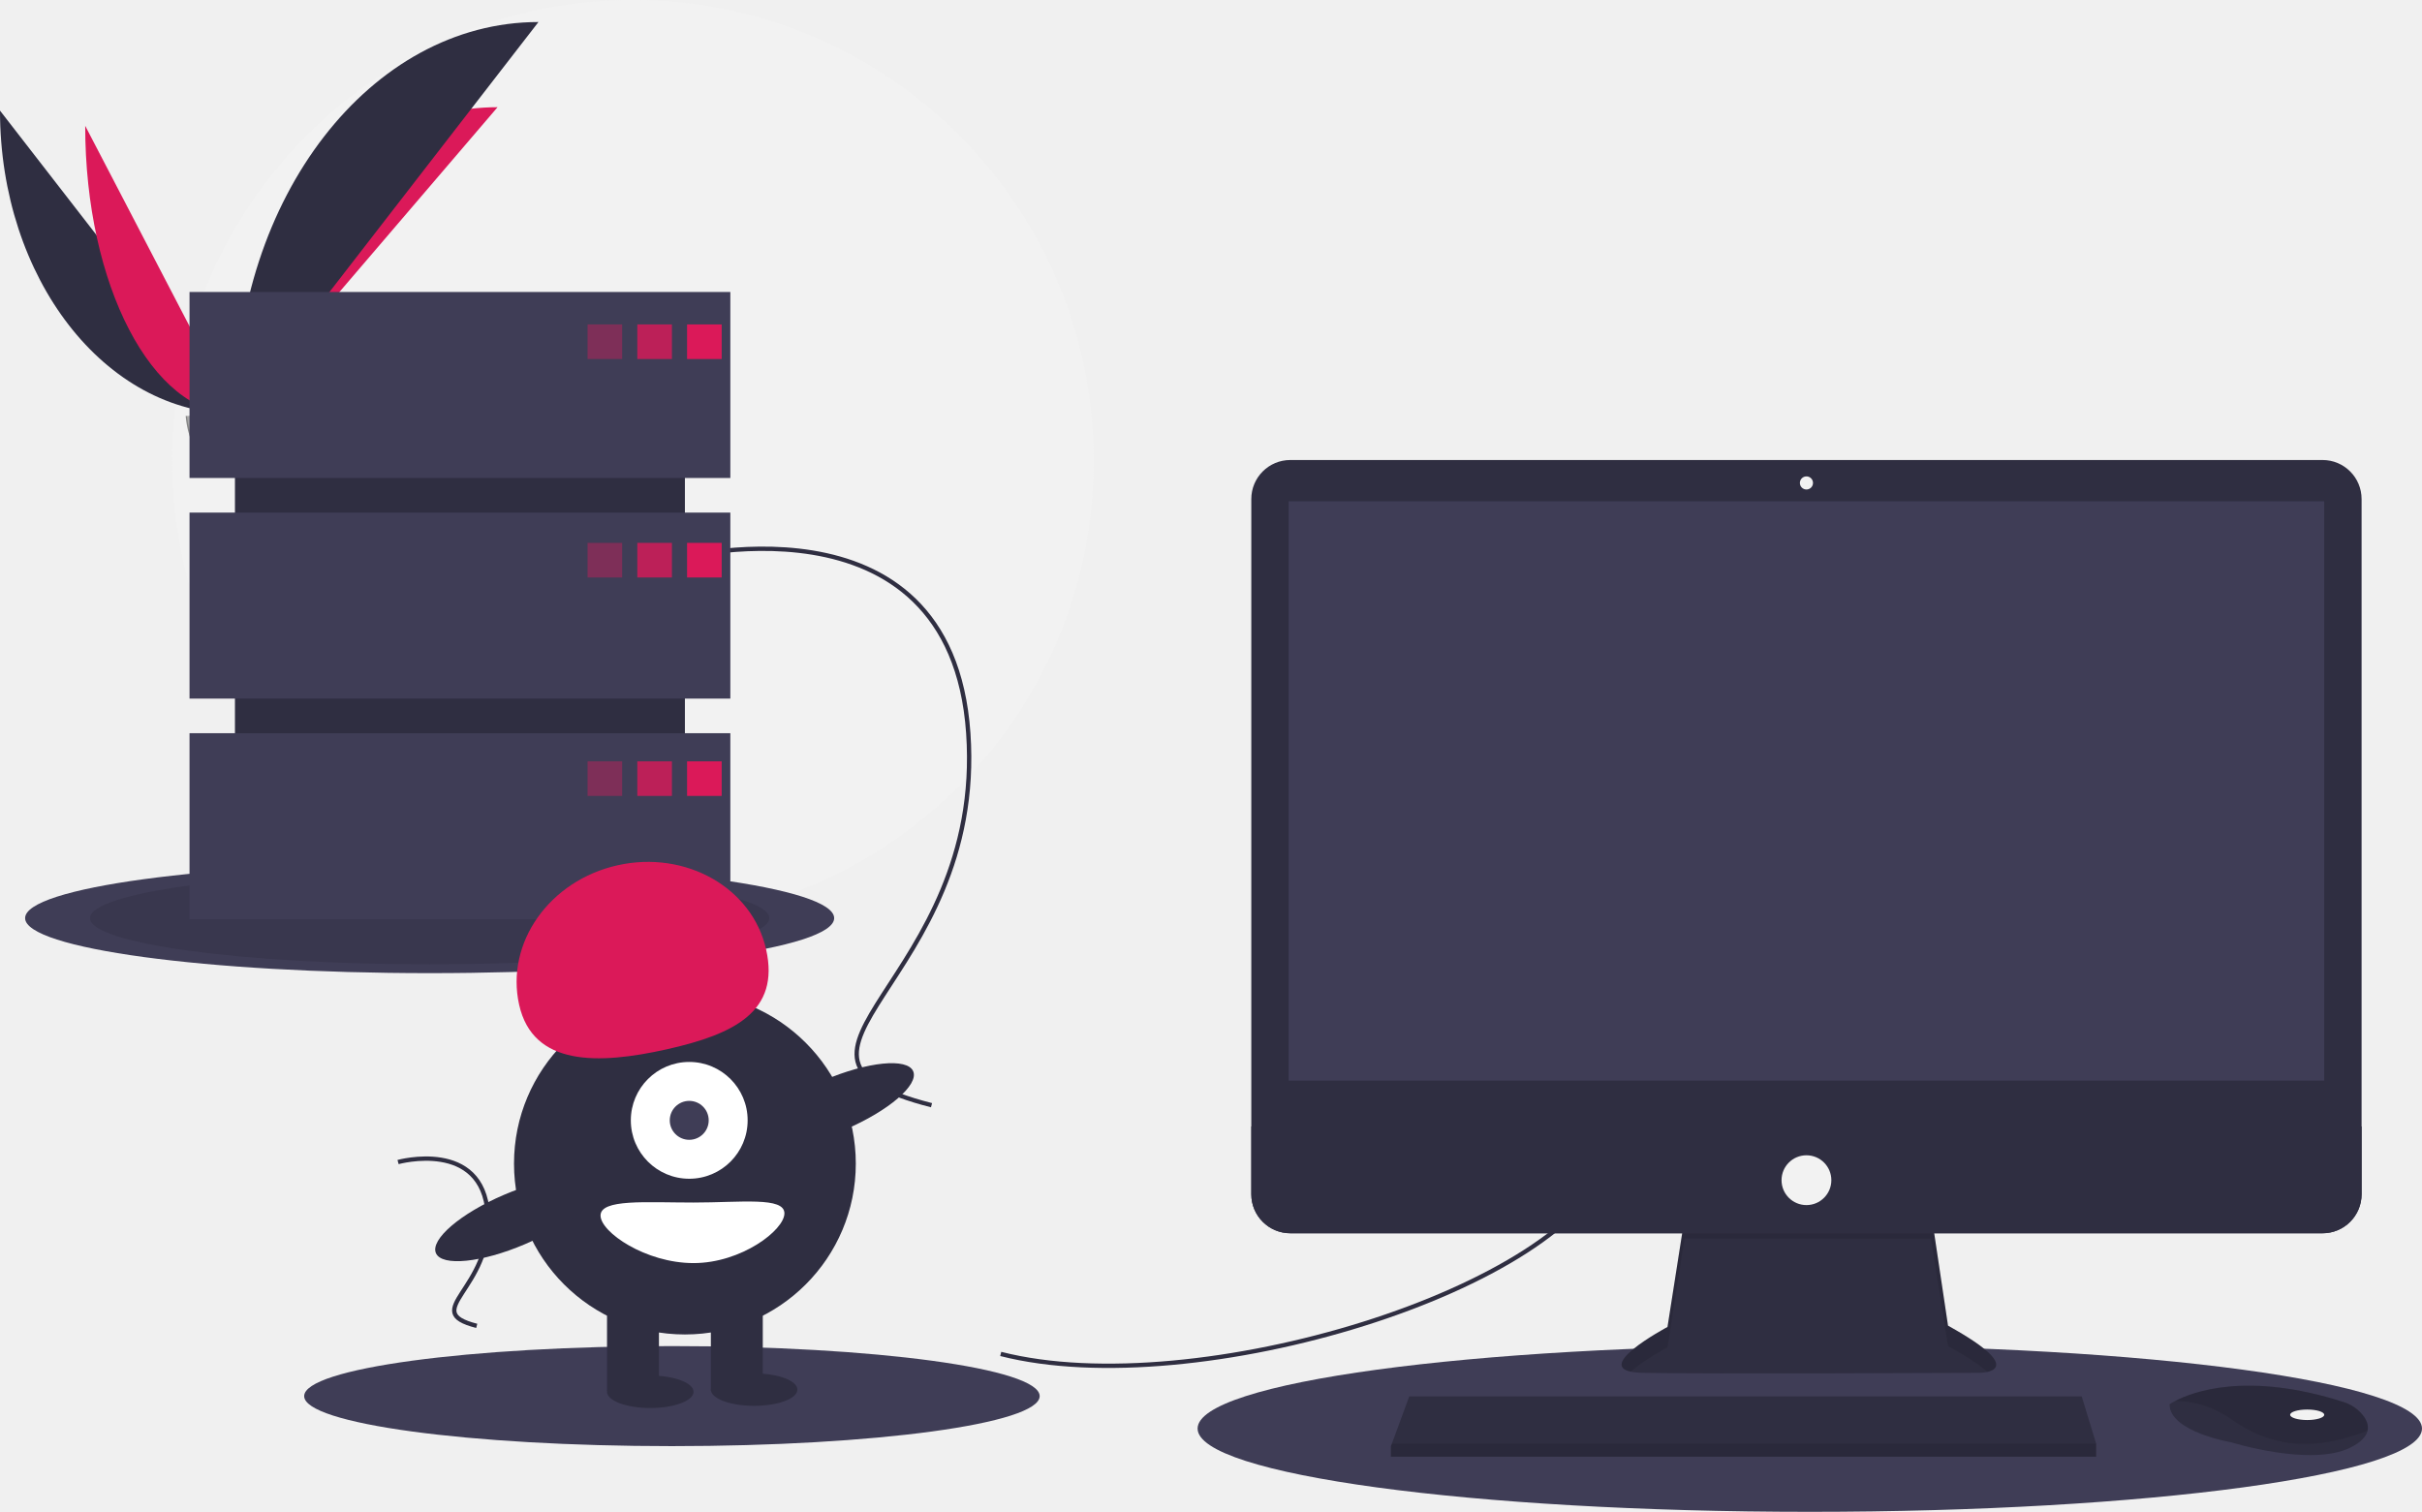
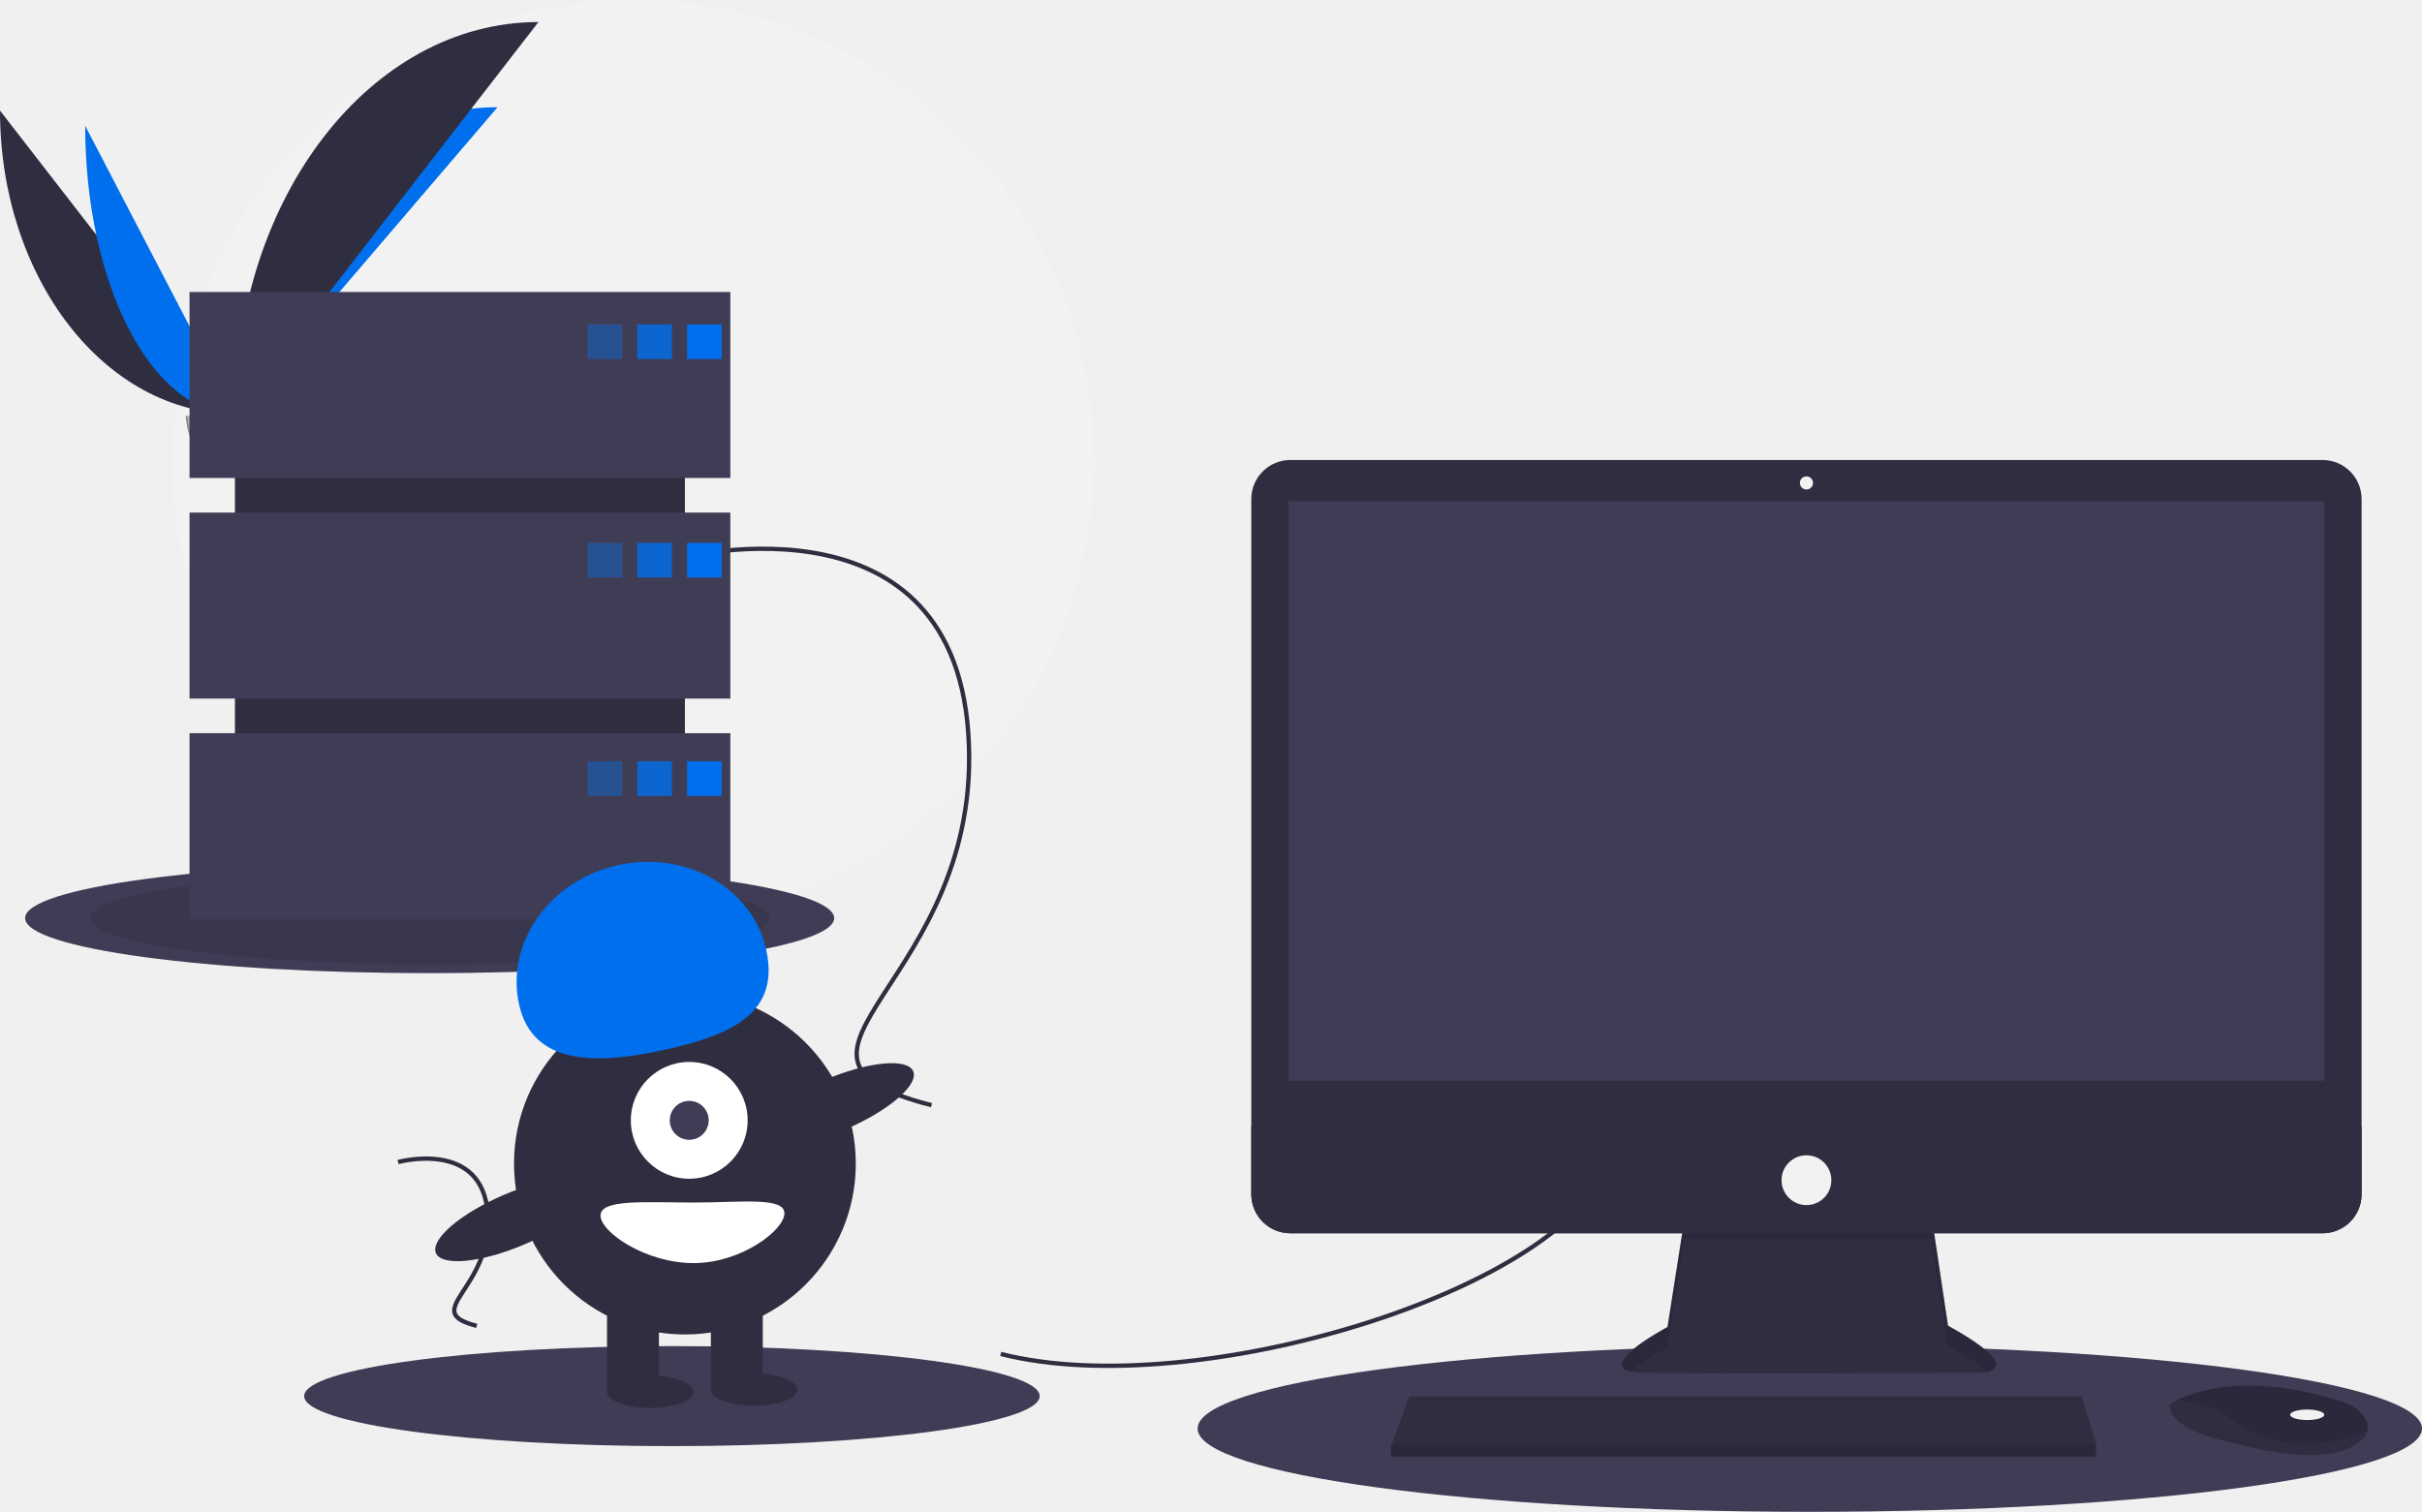
<svg xmlns="http://www.w3.org/2000/svg" data-name="Layer 1" width="1119.609" height="699" viewBox="0 0 1119.609 699">
  <circle cx="292.609" cy="213" r="213" fill="#f2f2f2" />
  <path d="M31.391,151.642c0,77.498,48.618,140.208,108.701,140.208" transform="translate(-31.39089 -100.5)" fill="#2f2e41" />
-   <path d="M140.092,291.851c0-78.369,54.255-141.784,121.304-141.784" transform="translate(-31.39089 -100.5)" fill="#db1959" />
-   <path d="M70.775,158.668c0,73.615,31.003,133.183,69.316,133.183" transform="translate(-31.39089 -100.5)" fill="#db1959" />
+   <path d="M140.092,291.851c0-78.369,54.255-141.784,121.304-141.784" transform="translate(-31.39089 -100.5)" fill="#006FEE" />
+   <path d="M70.775,158.668c0,73.615,31.003,133.183,69.316,133.183" transform="translate(-31.39089 -100.5)" fill="#006FEE" />
  <path d="M140.092,291.851c0-100.138,62.71-181.168,140.208-181.168" transform="translate(-31.39089 -100.5)" fill="#2f2e41" />
  <path d="M117.224,292.839s15.416-.475,20.061-3.783,23.713-7.258,24.866-1.953,23.167,26.388,5.763,26.529-40.439-2.711-45.076-5.535S117.224,292.839,117.224,292.839Z" transform="translate(-31.39089 -100.5)" fill="#a8a8a8" />
  <path d="M168.224,311.785c-17.404.14-40.439-2.711-45.076-5.535-3.531-2.151-4.938-9.869-5.409-13.43-.326.014-.515.02-.515.02s.976,12.433,5.613,15.257,27.672,5.676,45.076,5.535c5.024-.041,6.759-1.828,6.664-4.475C173.879,310.756,171.963,311.755,168.224,311.785Z" transform="translate(-31.39089 -100.5)" opacity="0.2" />
  <ellipse cx="198.609" cy="424.5" rx="187" ry="25.44" fill="#3f3d56" />
  <ellipse cx="198.609" cy="424.5" rx="157" ry="21.359" opacity="0.1" />
  <ellipse cx="836.609" cy="660.5" rx="283" ry="38.5" fill="#3f3d56" />
  <ellipse cx="310.609" cy="645.5" rx="170" ry="23.127" fill="#3f3d56" />
  <path d="M494,726.5c90,23,263-30,282-90" transform="translate(-31.39089 -100.5)" fill="none" stroke="#2f2e41" stroke-miterlimit="10" stroke-width="2" />
  <path d="M341,359.5s130-36,138,80-107,149-17,172" transform="translate(-31.39089 -100.5)" fill="none" stroke="#2f2e41" stroke-miterlimit="10" stroke-width="2" />
  <path d="M215.402,637.783s39.072-10.82,41.477,24.044-32.16,44.783-5.109,51.696" transform="translate(-31.39089 -100.5)" fill="none" stroke="#2f2e41" stroke-miterlimit="10" stroke-width="2" />
  <path d="M810.096,663.74,802.218,714.035s-38.782,20.603-11.513,21.209,155.733,0,155.733,0,24.845,0-14.543-21.815l-7.878-52.719Z" transform="translate(-31.39089 -100.5)" fill="#2f2e41" />
  <path d="M785.219,734.698c6.193-5.51,16.999-11.252,16.999-11.252l7.878-50.295,113.922.107,7.878,49.582c9.185,5.087,14.875,8.987,18.204,11.978,5.059-1.154,10.587-5.444-18.204-21.389l-7.878-52.719-113.922,3.03L802.218,714.035S769.63,731.35,785.219,734.698Z" transform="translate(-31.39089 -100.5)" opacity="0.1" />
  <rect x="578.433" y="212.689" width="513.253" height="357.52" rx="18.046" fill="#2f2e41" />
  <rect x="595.703" y="231.777" width="478.713" height="267.837" fill="#3f3d56" />
  <circle cx="835.059" cy="223.293" r="3.03" fill="#f2f2f2" />
  <path d="M1123.077,621.322V652.663a18.043,18.043,0,0,1-18.046,18.046H627.869A18.043,18.043,0,0,1,609.824,652.663V621.322Z" transform="translate(-31.39089 -100.5)" fill="#2f2e41" />
  <polygon points="968.978 667.466 968.978 673.526 642.968 673.526 642.968 668.678 643.417 667.466 651.452 645.651 962.312 645.651 968.978 667.466" fill="#2f2e41" />
  <path d="M1125.828,762.034c-.594,2.539-2.836,5.217-7.902,7.75-18.179,9.089-55.143-2.424-55.143-2.424s-28.48-4.848-28.48-17.573a22.725,22.725,0,0,1,2.497-1.485c7.643-4.044,32.984-14.021,77.918.422a18.739,18.739,0,0,1,8.541,5.597C1125.079,756.454,1126.507,759.157,1125.828,762.034Z" transform="translate(-31.39089 -100.5)" fill="#2f2e41" />
  <path d="M1125.828,762.034c-22.251,8.526-42.084,9.162-62.439-4.975-10.265-7.126-19.591-8.89-26.59-8.756,7.643-4.044,32.984-14.021,77.918.422a18.739,18.739,0,0,1,8.541,5.597C1125.079,756.454,1126.507,759.157,1125.828,762.034Z" transform="translate(-31.39089 -100.5)" opacity="0.1" />
  <ellipse cx="1066.538" cy="654.135" rx="7.878" ry="2.424" fill="#f2f2f2" />
  <circle cx="835.059" cy="545.667" r="11.513" fill="#f2f2f2" />
  <polygon points="968.978 667.466 968.978 673.526 642.968 673.526 642.968 668.678 643.417 667.466 968.978 667.466" opacity="0.1" />
  <rect x="108.609" y="159" width="208" height="242" fill="#2f2e41" />
  <rect x="87.609" y="135" width="250" height="86" fill="#3f3d56" />
  <rect x="87.609" y="237" width="250" height="86" fill="#3f3d56" />
  <rect x="87.609" y="339" width="250" height="86" fill="#3f3d56" />
-   <rect x="271.609" y="150" width="16" height="16" fill="#db1959" opacity="0.4" />
-   <rect x="294.609" y="150" width="16" height="16" fill="#db1959" opacity="0.8" />
-   <rect x="317.609" y="150" width="16" height="16" fill="#db1959" />
-   <rect x="271.609" y="251" width="16" height="16" fill="#db1959" opacity="0.4" />
-   <rect x="294.609" y="251" width="16" height="16" fill="#db1959" opacity="0.8" />
-   <rect x="317.609" y="251" width="16" height="16" fill="#db1959" />
-   <rect x="271.609" y="352" width="16" height="16" fill="#db1959" opacity="0.4" />
-   <rect x="294.609" y="352" width="16" height="16" fill="#db1959" opacity="0.8" />
-   <rect x="317.609" y="352" width="16" height="16" fill="#db1959" />
+   <rect x="271.609" y="150" width="16" height="16" fill="#006FEE" opacity="0.4" />
+   <rect x="294.609" y="150" width="16" height="16" fill="#006FEE" opacity="0.8" />
+   <rect x="317.609" y="150" width="16" height="16" fill="#006FEE" />
+   <rect x="271.609" y="251" width="16" height="16" fill="#006FEE" opacity="0.4" />
+   <rect x="294.609" y="251" width="16" height="16" fill="#006FEE" opacity="0.8" />
+   <rect x="317.609" y="251" width="16" height="16" fill="#006FEE" />
+   <rect x="271.609" y="352" width="16" height="16" fill="#006FEE" opacity="0.4" />
+   <rect x="294.609" y="352" width="16" height="16" fill="#006FEE" opacity="0.8" />
+   <rect x="317.609" y="352" width="16" height="16" fill="#006FEE" />
  <circle cx="316.609" cy="538" r="79" fill="#2f2e41" />
  <rect x="280.609" y="600" width="24" height="43" fill="#2f2e41" />
  <rect x="328.609" y="600" width="24" height="43" fill="#2f2e41" />
  <ellipse cx="300.609" cy="643.5" rx="20" ry="7.5" fill="#2f2e41" />
  <ellipse cx="348.609" cy="642.5" rx="20" ry="7.5" fill="#2f2e41" />
  <circle cx="318.609" cy="518" r="27" fill="#fff" />
  <circle cx="318.609" cy="518" r="9" fill="#3f3d56" />
-   <path d="M271.367,565.032c-6.379-28.568,14.012-57.434,45.544-64.475s62.265,10.41,68.644,38.978-14.519,39.104-46.051,46.145S277.746,593.6,271.367,565.032Z" transform="translate(-31.39089 -100.5)" fill="#db1959" />
+   <path d="M271.367,565.032c-6.379-28.568,14.012-57.434,45.544-64.475s62.265,10.41,68.644,38.978-14.519,39.104-46.051,46.145S277.746,593.6,271.367,565.032Z" transform="translate(-31.39089 -100.5)" fill="#006FEE" />
  <ellipse cx="417.215" cy="611.344" rx="39.5" ry="12.4" transform="translate(-238.2867 112.9804) rotate(-23.17116)" fill="#2f2e41" />
  <ellipse cx="269.215" cy="664.344" rx="39.5" ry="12.4" transform="translate(-271.0797 59.02084) rotate(-23.17116)" fill="#2f2e41" />
  <path d="M394,661.5c0,7.732-19.909,23-42,23s-43-14.268-43-22,20.909-6,43-6S394,653.768,394,661.5Z" transform="translate(-31.39089 -100.5)" fill="#fff" />
</svg>
